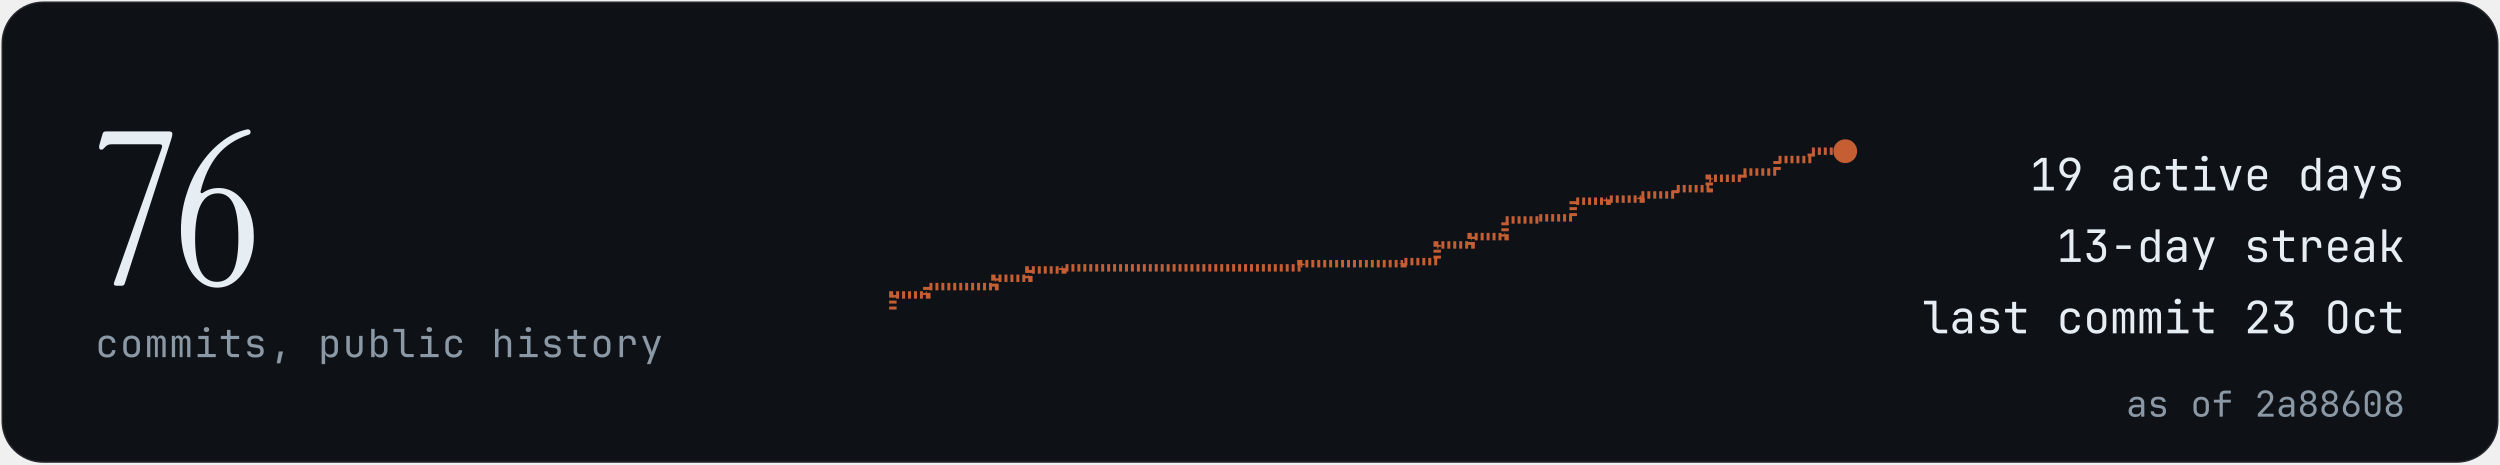
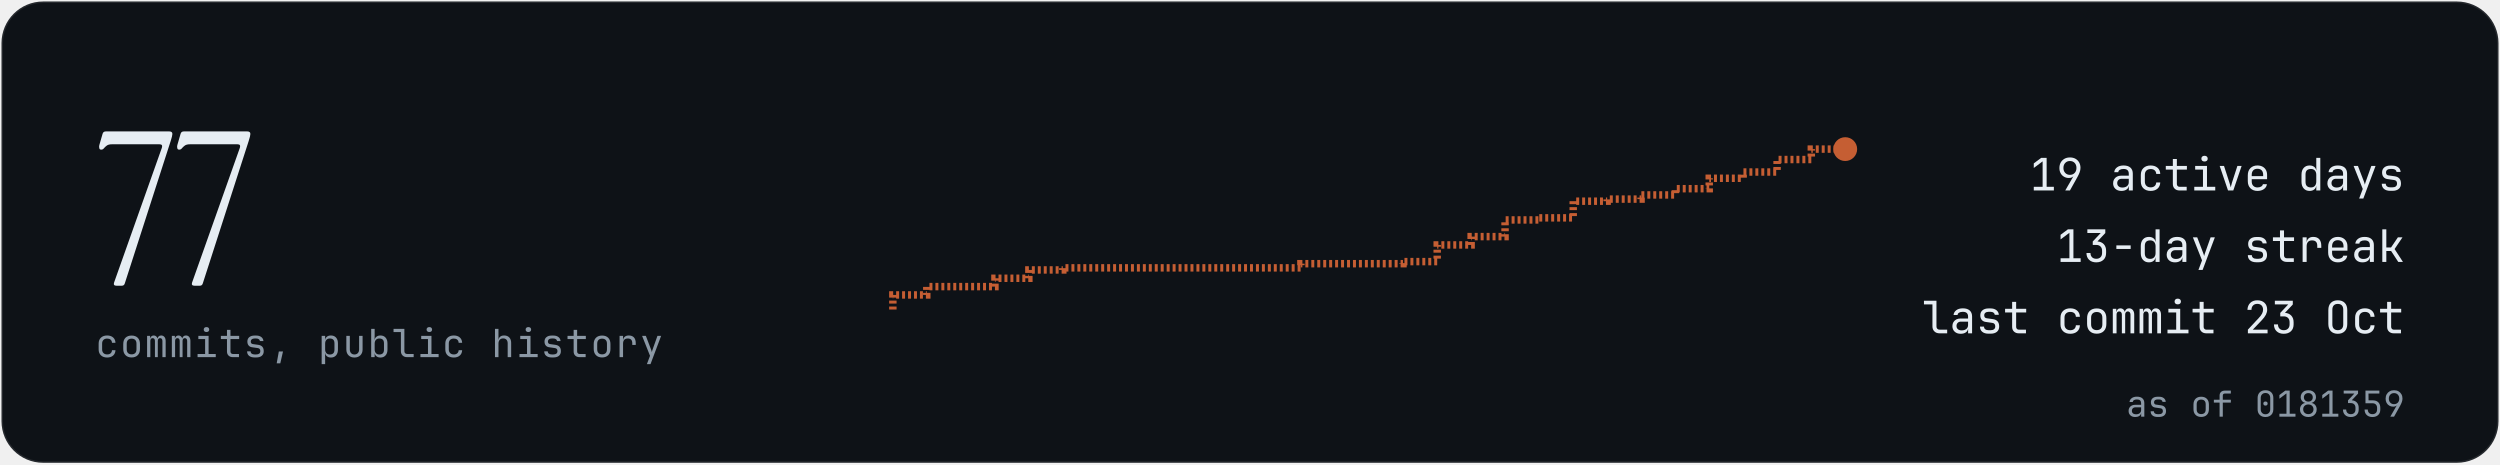
<svg xmlns="http://www.w3.org/2000/svg" viewBox="0 0 840 156" width="840" height="156" role="img" aria-labelledby="cg-title cg-desc">
  <style>.cg-stair{animation:cg-draw 1.6s cubic-bezier(.3,.8,.3,1) both}.cg-bar{transform-box:fill-box;transform-origin:center bottom;animation:cg-rise .4s ease-out both}.cg-flag{animation:cg-fade .4s ease-out 1.6s both}.cg-now-ring{transform-box:fill-box;transform-origin:center;animation:cg-pulse 3.2s ease-out infinite}@keyframes cg-draw{from{stroke-dashoffset:1}to{stroke-dashoffset:0}}@keyframes cg-rise{from{transform:scaleY(0)}to{transform:scaleY(1)}}@keyframes cg-fade{from{opacity:0}to{opacity:1}}@keyframes cg-pulse{from{opacity:.5;transform:scale(1)}to{opacity:0;transform:scale(2.6)}}@media (prefers-reduced-motion:reduce){.cg-stair,.cg-bar,.cg-flag,.cg-now-ring{animation:none}}</style>
  <defs>
    <path id="m44" d="M210 160l 55-306 108 0-70 306-93 0z" />
    <path id="m45" d="M140-290l 0-80 320 0 0 80-320 0z" />
    <path id="m48" d="M300 10q-101 0-160-59-60-58-60-156l 0-320q 0-98 60-157 59-58 160-58 101 0 161 58 59 59 59 157l 0 320q 0 65-27 113-27 49-76 75-50 27-117 27zM300-67q 60 0 97-39 36-38 36-99l 0-320q 0-61-36-100-37-38-97-38-60 0-96 38-37 39-37 100l 0 320q 0 61 37 99 36 39 96 39zM300-310q-27 0-43-15-17-15-17-43 0-27 17-42 16-14 43-14 27 0 44 14 16 15 16 42 0 28-16 43-17 15-44 15z" />
    <path id="m49" d="M90 0l 0-82 198 0 0-570-198 148 0-103 165-123 123 0 0 648 162 0 0 82-450 0z" />
    <path id="m50" d="M86 0l 0-83 243-260q 53-56 75-100 22-44 22-86 0-60-34-96-35-35-94-35-61 0-96 36-36 37-36 99l-90 0q 3-99 63-157 60-58 159-58 101 0 161 57 59 57 59 155 0 52-28 110-29 58-98 130l-197 206 332 0 0 82-441 0z" />
    <path id="m51" d="M289 10q-101 0-160-57-59-56-59-153l 90 0q 0 60 35 95 35 35 95 35 60 0 95-35 35-35 35-95l 0-50q 0-60-35-95-35-35-95-35l-79 0 0-78 179-190-300 0 0-82 402 0 0 84-176 187q 90 7 142 62 52 56 52 147l 0 50q 0 97-59 153-60 57-162 57z" />
-     <path id="m54" d="M301 10q-70 0-123-30-54-29-84-82-30-52-30-121 0-48 18-99 18-50 49-105l 169-303 100 0-180 313 3 2q 13-17 39-26 26-9 57-9 65 0 114 28 48 29 76 79 27 50 27 116 0 70-30 123-30 54-82 84-53 30-123 30zM300-70q 65 0 106-43 40-43 40-112 0-69-40-112-41-43-106-43-65 0-105 43-41 43-41 112 0 69 41 112 40 43 105 43z" />
+     <path id="m53" d="M294 10q-101 0-160-57-59-56-59-153l 90 0q 0 60 35 95 35 35 95 35 60 0 95-35 35-35 35-95l 0-45q 0-60-34-95-34-35-92-35l-199 0 0-355 389 0 0 82-305 0 2 191 118 0q 101 0 156 55 55 56 55 157l 0 45q 0 97-59 153-60 57-162 57z" />
    <path id="m56" d="M300 10q-69 0-122-27-53-27-82-76-30-48-30-111 0-69 40-119 39-50 105-61l 0-3q-57-13-91-58-34-44-34-102 0-57 27-101 27-43 76-68 48-24 111-24 64 0 112 24 48 25 75 68 27 44 27 101 0 58-34 102-34 45-91 58l 0 3q 66 11 106 61 39 50 39 119 0 63-29 111-30 49-82 76-53 27-123 27zM300-422q 56 0 90-33 34-33 34-86 0-53-34-86-34-33-90-33-55 0-89 33-35 33-35 86 0 53 35 86 34 33 89 33zM300-71q 64 0 104-38 40-37 40-97 0-61-40-99-40-37-104-37-64 0-104 37-40 38-40 99 0 60 40 97 40 38 104 38z" />
    <path id="m57" d="M195 0l 180-313-3-2q-10 16-37 25-27 10-59 10-63 0-110-29-48-28-75-78-27-50-27-116 0-71 30-124 30-53 83-83 53-30 122-30 71 0 124 29 53 30 83 82 30 53 30 122 0 48-18 98-18 51-49 106l-169 303-105 0zM300-350q 65 0 106-43 40-43 40-112 0-69-40-112-41-43-106-43-65 0-105 43-41 43-41 112 0 69 41 112 40 43 105 43z" />
    <path id="m79" d="M300 10q-98 0-155-57-57-57-57-163l 0-310q 0-106 57-163 57-57 155-57 98 0 155 57 57 57 57 162l 0 311q 0 106-57 163-57 57-155 57zM300-71q 59 0 91-34 31-33 31-95l 0-330q 0-62-31-96-32-33-91-33-58 0-90 33-32 34-32 96l 0 330q 0 62 32 95 32 34 90 34z" />
    <path id="m97" d="M252 10q-85 0-135-48-50-47-50-124 0-51 23-89 23-38 64-60 41-21 94-21l 170 0 0-43q 0-107-117-107-52 0-84 19-32 19-34 53l-90 0q 5-65 61-108 55-42 147-42 100 0 154 48 53 48 53 134l 0 378-89 0 0-100-2 0q-8 51-51 80-43 30-114 30zM274-66q 66 0 105-32 39-32 39-87l 0-77-160 0q-44 0-71 26-28 27-28 71 0 46 31 72 30 27 84 27z" />
    <path id="m98" d="M332 10q-62 0-102-31-40-30-47-84l-1 0 0 105-90 0 0-730 90 0 0 160-2 125 1 0q 8-53 49-84 40-31 102-31 83 0 132 55 49 55 49 150l 0 161q 0 94-49 149-49 55-132 55zM302-68q 57 0 89-30 32-30 32-97l 0-160q 0-68-32-98-32-29-89-29-55 0-87 35-33 35-33 97l 0 150q 0 62 33 97 32 35 87 35z" />
    <path id="m99" d="M308 10q-100 0-160-56-60-56-60-154l 0-150q 0-98 60-154 60-56 160-56 95 0 154 51 58 51 61 139l-90 0q-3-53-36-82-33-28-89-28-59 0-94 33-36 34-36 96l 0 151q 0 62 36 96 35 34 94 34 56 0 89-29 33-29 36-81l 90 0q-3 88-61 139-59 51-154 51z" />
    <path id="m100" d="M268 10q-82 0-131-55-50-55-50-149l 0-161q 0-95 49-150 49-55 132-55 62 0 103 31 40 31 48 84l 1 0-2-125 0-160 90 0 0 730-90 0 0-105-1 0q-7 54-47 84-40 31-102 31zM298-68q 56 0 88-35 32-35 32-97l 0-150q 0-62-32-97-32-35-88-35-57 0-89 29-32 30-32 98l 0 160q 0 67 32 97 32 30 89 30z" />
    <path id="m101" d="M300 10q-97 0-156-59-60-58-60-161l 0-130q 0-103 60-162 59-58 156-58 65 0 114 26 48 26 75 73 27 47 27 111l 0 98-344 0 0 52q 0 61 35 96 35 36 93 36 50 0 83-20 32-19 39-52l 90 0q-9 69-67 109-58 41-145 41zM172-322l 256 0 0-28q 0-65-33-101-34-35-95-35-61 0-94 35-34 36-34 101l 0 28z" />
    <path id="m102" d="M215 0l 0-393-160 0 0-82 160 0 0-115q 0-65 41-103 41-37 113-37l 161 0 0 82-161 0q-64 0-64 58l 0 115 225 0 0 82-225 0 0 393-90 0z" />
    <path id="m104" d="M92 0l 0-730 90 0 0 285 1 0q 7-55 45-85 38-30 101-30 83 0 132 51 49 51 49 139l 0 370-90 0 0-355q 0-62-31-96-32-33-86-33-56 0-88 35-33 35-33 99l 0 350-90 0z" />
    <path id="m105" d="M85 0l 0-82 195 0 0-386-175 0 0-82 265 0 0 468 185 0 0 82-470 0zM315-649q-33 0-52-17-19-17-19-46 0-30 19-48 19-17 52-17 33 0 52 17 19 18 19 48 0 29-19 46-19 17-52 17z" />
    <path id="m107" d="M97 0l 0-730 90 0 0 407 105 0 154-227 103 0-177 262 187 288-105 0-160-245-107 0 0 245-90 0z" />
    <path id="m108" d="M380 0q-73 0-116-43-44-42-44-112l 0-493-190 0 0-82 280 0 0 575q 0 34 19 53 19 20 51 20l 170 0 0 82-170 0z" />
    <path id="m109" d="M60 0l 0-550 78 0 0 73 2 0q 5-37 30-60 24-23 62-23 36 0 61 21 25 21 36 57l 1 0q 7-36 32-57 24-21 62-21 53 0 85 39 31 40 31 103l 0 418-84 0 0-419q 0-33-16-53-16-19-44-19-27 0-43 19-16 19-16 52l 0 420-74 0 0-419q 0-33-16-53-16-19-43-19-28 0-44 19-16 19-16 52l 0 420-84 0z" />
    <path id="m111" d="M300 8q-99 0-157-58-59-58-59-162l 0-126q 0-105 58-163 58-57 158-57 100 0 158 57 58 58 58 163l 0 126q 0 104-58 162-59 58-158 58zM300-72q 59 0 93-33 33-33 33-97l 0-146q 0-64-33-97-34-33-93-33-58 0-92 33-34 33-34 97l 0 146q 0 64 34 97 34 33 92 33z" />
    <path id="m112" d="M92 180l 0-730 90 0 0 105 1 0q 7-54 47-85 40-30 102-30 83 0 132 54 49 55 49 150l 0 161q 0 95-49 150-49 55-132 55-62 0-102-31-40-31-47-84l-3 0 2 125 0 160-90 0zM302-68q 57 0 89-30 32-30 32-97l 0-160q 0-68-32-98-32-29-89-29-55 0-87 35-33 35-33 97l 0 150q 0 62 33 97 32 35 87 35z" />
    <path id="m114" d="M112 0l 0-550 90 0 0 105 2 0q 7-53 45-84 38-31 102-31 86 0 133 51 46 52 46 147l 0 47-90 0 0-47q 0-120-117-120-59 0-90 34-31 34-31 98l 0 350-90 0z" />
    <path id="m115" d="M278 8q-92 0-142-42-51-41-51-117l 90 0q 0 38 27 59 27 22 76 22l 44 0q 50 0 78-22 27-22 27-62 0-71-65-80l-152-22q-56-8-87-47-31-38-31-101 0-72 50-113 49-41 136-41l 44 0q 80 0 131 39 50 40 54 104l-91 0q-2-29-27-48-26-19-67-19l-44 0q-46 0-72 21-26 21-26 57 0 58 53 66l 142 20q 140 20 140 164 0 77-50 119-51 43-143 43l-44 0z" />
    <path id="m116" d="M355 0q-68 0-109-40-41-39-41-105l 0-323-158 0 0-82 158 0 0-155 90 0 0 155 225 0 0 82-225 0 0 323q 0 28 17 45 16 18 43 18l 160 0 0 82-160 0z" />
    <path id="m117" d="M299 10q-95 0-152-57-57-56-57-153l 0-350 90 0 0 350q 0 60 32 95 32 36 87 36 56 0 89-36 32-35 32-95l 0-350 90 0 0 350q 0 97-58 153-58 57-153 57z" />
    <path id="m118" d="M241 0l-187-550 97 0 120 370q 11 33 19 63 8 31 12 48 5-17 12-48 7-30 17-63l 120-370 95 0-187 550-118 0z" />
    <path id="m121" d="M178 180l 81-214-205-516 97 0 130 340q 8 20 15 42 7 22 10 38 3-16 10-38 7-22 14-42l 121-340 95 0-274 730-94 0z" />
-     <path id="d54" d="M206 9q-50 0-88-34-39-34-60-95-22-61-22-141 0-82 24-160 23-77 65-141 42-64 98-108 55-44 119-59 10-2 15 2 4 4 4 10 0 10-11 13-88 29-142 93-54 65-80 169-2 7 2 9 3 3 9-1 31-22 73-22 47 0 84 29 37 30 59 81 21 51 21 117 0 65-23 119-23 55-61 87-39 32-86 32zM204-18q 51 0 76-51 24-50 24-155 0-107-23-157-23-50-73-50-106 0-106 213 0 200 102 200z" />
    <path id="d55" d="M99 0q-16 0-11-15l 223-629q 5-16-11-16l-222 0q-16 0-24 6-8 6-13 12-5 7-13 7-8 0-9-7-2-6 0-14l 15-52q 3-12 15-12l 297 0q 14 0 14 12 0 8-8 33l-214 664q-3 11-14 11l-25 0z" />
  </defs>
  <rect x="0.5" y="0.5" width="839" height="155" rx="14" fill="#0E1217" stroke="#FFFFFF" stroke-width="1" stroke-opacity="0.1" />
-   <g class="cg-text-group" data-name="commit-total" data-font="display" data-size="72" fill="#E6EDF3" data-bbox="33.2 43.4 52.1 53.3">
-     <g class="cg-run" data-bbox="33.2 43.4 52.1 53.3" transform="translate(32 96)scale(0.072)">
+   <g class="cg-text-group" data-name="commit-total" data-font="display" data-size="72" fill="#E6EDF3" data-bbox="33.2 44.2 50.9 51.8">
+     <g class="cg-run" data-bbox="33.2 44.2 50.9 51.8" transform="translate(32 96)scale(0.072)">
      <g fill="#E6EDF3">
        <use href="#d55" />
-         <use href="#d54" x="364" />
+         <use href="#d55" x="364" />
      </g>
    </g>
  </g>
  <g class="cg-text-group" data-name="commit-caption" data-font="mono" data-size="13" fill="#8B98A5" data-bbox="33.1 109.9 189 12.4">
    <g class="cg-run" data-bbox="33.1 109.9 189 12.4" transform="translate(32 120)scale(0.013)">
      <g fill="#8B98A5">
        <use href="#m99" />
        <use href="#m111" x="640" />
        <use href="#m109" x="1280" />
        <use href="#m109" x="1920" />
        <use href="#m105" x="2560" />
        <use href="#m116" x="3200" />
        <use href="#m115" x="3840" />
        <use href="#m44" x="4480" />
        <use href="#m112" x="5760" />
        <use href="#m117" x="6400" />
        <use href="#m98" x="7040" />
        <use href="#m108" x="7680" />
        <use href="#m105" x="8320" />
        <use href="#m99" x="8960" />
        <use href="#m104" x="10240" />
        <use href="#m105" x="10880" />
        <use href="#m115" x="11520" />
        <use href="#m116" x="12160" />
        <use href="#m111" x="12800" />
        <use href="#m114" x="13440" />
        <use href="#m121" x="14080" />
      </g>
    </g>
  </g>
  <g class="cg-text-group" data-name="stats" data-font="mono" data-size="15" fill="#E6EDF3" data-bbox="646.5 52.3 160.9 59.8">
    <g class="cg-run" data-bbox="683.4 52.3 123.4 14.4" transform="translate(682 64)scale(0.015)">
      <g fill="#E6EDF3">
        <use href="#m49" />
        <use href="#m57" x="600" />
        <use href="#m97" x="1800" />
        <use href="#m99" x="2400" />
        <use href="#m116" x="3000" />
        <use href="#m105" x="3600" />
        <use href="#m118" x="4200" />
        <use href="#m101" x="4800" />
        <use href="#m100" x="6000" />
        <use href="#m97" x="6600" />
        <use href="#m121" x="7200" />
        <use href="#m115" x="7800" />
      </g>
    </g>
    <g class="cg-run" data-bbox="692.4 77.1 115 13.7" transform="translate(691 88)scale(0.015)">
      <g fill="#E6EDF3">
        <use href="#m49" />
        <use href="#m51" x="600" />
        <use href="#m45" x="1200" />
        <use href="#m100" x="1800" />
        <use href="#m97" x="2400" />
        <use href="#m121" x="3000" />
        <use href="#m115" x="4200" />
        <use href="#m116" x="4800" />
        <use href="#m114" x="5400" />
        <use href="#m101" x="6000" />
        <use href="#m97" x="6600" />
        <use href="#m107" x="7200" />
      </g>
    </g>
    <g class="cg-run" data-bbox="646.5 100.3 160.4 11.8" transform="translate(646 112)scale(0.015)">
      <g fill="#E6EDF3">
        <use href="#m108" />
        <use href="#m97" x="600" />
        <use href="#m115" x="1200" />
        <use href="#m116" x="1800" />
        <use href="#m99" x="3000" />
        <use href="#m111" x="3600" />
        <use href="#m109" x="4200" />
        <use href="#m109" x="4800" />
        <use href="#m105" x="5400" />
        <use href="#m116" x="6000" />
        <use href="#m50" x="7200" />
        <use href="#m51" x="7800" />
        <use href="#m79" x="9000" />
        <use href="#m99" x="9600" />
        <use href="#m116" x="10200" />
      </g>
    </g>
  </g>
-   <path d="M300 104L300 104L300 99.1L311.4 99.1L311.4 99.1L311.4 96.3L322.9 96.3L334.3 96.3L334.3 96.3L334.3 93.5L345.7 93.5L345.7 93.5L345.7 90.7L357.1 90.7L357.1 90.7L357.1 90L368.6 90L380 90L391.4 90L402.9 90L414.3 90L425.7 90L437.1 90L437.1 90L437.1 88.6L448.6 88.6L460 88.6L471.4 88.6L471.4 88.6L471.4 87.9L482.9 87.9L482.9 87.9L482.9 82.3L494.3 82.3L494.3 82.3L494.3 79.5L505.7 79.5L505.7 79.5L505.7 73.9L517.1 73.9L517.1 73.9L517.1 73.2L528.6 73.2L528.6 73.2L528.6 67.6L540 67.6L540 67.6L540 66.9L551.4 66.9L551.4 66.9L551.4 65.5L562.9 65.5L562.9 65.5L562.9 63.4L574.3 63.4L574.3 63.4L574.3 59.9L585.7 59.9L585.7 59.9L585.7 57.8L597.1 57.8L597.1 57.8L597.1 53.6L608.6 53.6L608.6 53.6L608.6 50.8L620 50.8" fill="none" stroke="#C55E33" stroke-width="2.5" class="cg-stair" pathLength="1" stroke-dasharray="1" stroke-dashoffset="0" />
-   <circle class="dm dm-now-dot" cx="620" cy="50.8" r="3.5" fill="#C55E33" stroke="#C55E33" stroke-width="1" />
+   <path d="M300 104L300 104L300 99.1L311.4 99.1L311.4 99.1L311.4 96.3L322.9 96.3L334.3 96.3L334.3 96.3L334.3 93.5L345.7 93.5L345.7 93.5L345.7 90.7L357.1 90.7L357.1 90.7L357.1 90L368.6 90L380 90L391.4 90L402.9 90L414.3 90L425.7 90L437.1 90L437.1 90L437.1 88.6L448.6 88.6L460 88.6L471.4 88.6L471.4 88.6L471.4 87.9L482.9 87.9L482.9 87.9L482.9 82.3L494.3 82.3L494.3 82.3L494.3 79.5L505.7 79.5L505.7 79.5L505.7 73.9L517.1 73.9L517.1 73.9L517.1 73.2L528.6 73.2L528.6 73.2L528.6 67.6L540 67.6L540 67.6L540 66.9L551.4 66.9L551.4 66.9L551.4 65.5L562.9 65.5L562.9 65.5L562.9 63.4L574.3 63.4L574.3 63.4L574.3 59.9L585.7 59.9L585.7 59.9L585.7 57.8L597.1 57.8L597.1 57.8L597.1 53.6L608.6 53.6L608.6 53.6L608.6 50.1L620 50.1" fill="none" stroke="#C55E33" stroke-width="2.5" class="cg-stair" pathLength="1" stroke-dasharray="1" stroke-dashoffset="0" />
+   <circle class="dm dm-now-dot" cx="620" cy="50.1" r="3.5" fill="#C55E33" stroke="#C55E33" stroke-width="1" />
  <g class="cg-text-group" data-name="stamp" data-font="mono" data-size="12" fill="#8B98A5" data-bbox="715.2 131.1 92 9">
    <g class="cg-run" data-bbox="715.2 131.1 92 9" transform="translate(714.4 140)scale(0.012)">
      <g fill="#8B98A5">
        <use href="#m97" />
        <use href="#m115" x="600" />
        <use href="#m111" x="1800" />
        <use href="#m102" x="2400" />
-         <use href="#m50" x="3600" />
-         <use href="#m97" x="4200" />
+         <use href="#m48" x="3600" />
+         <use href="#m49" x="4200" />
        <use href="#m56" x="4800" />
-         <use href="#m56" x="5400" />
-         <use href="#m54" x="6000" />
-         <use href="#m48" x="6600" />
-         <use href="#m56" x="7200" />
+         <use href="#m49" x="5400" />
+         <use href="#m51" x="6000" />
+         <use href="#m53" x="6600" />
+         <use href="#m57" x="7200" />
      </g>
    </g>
  </g>
</svg>
